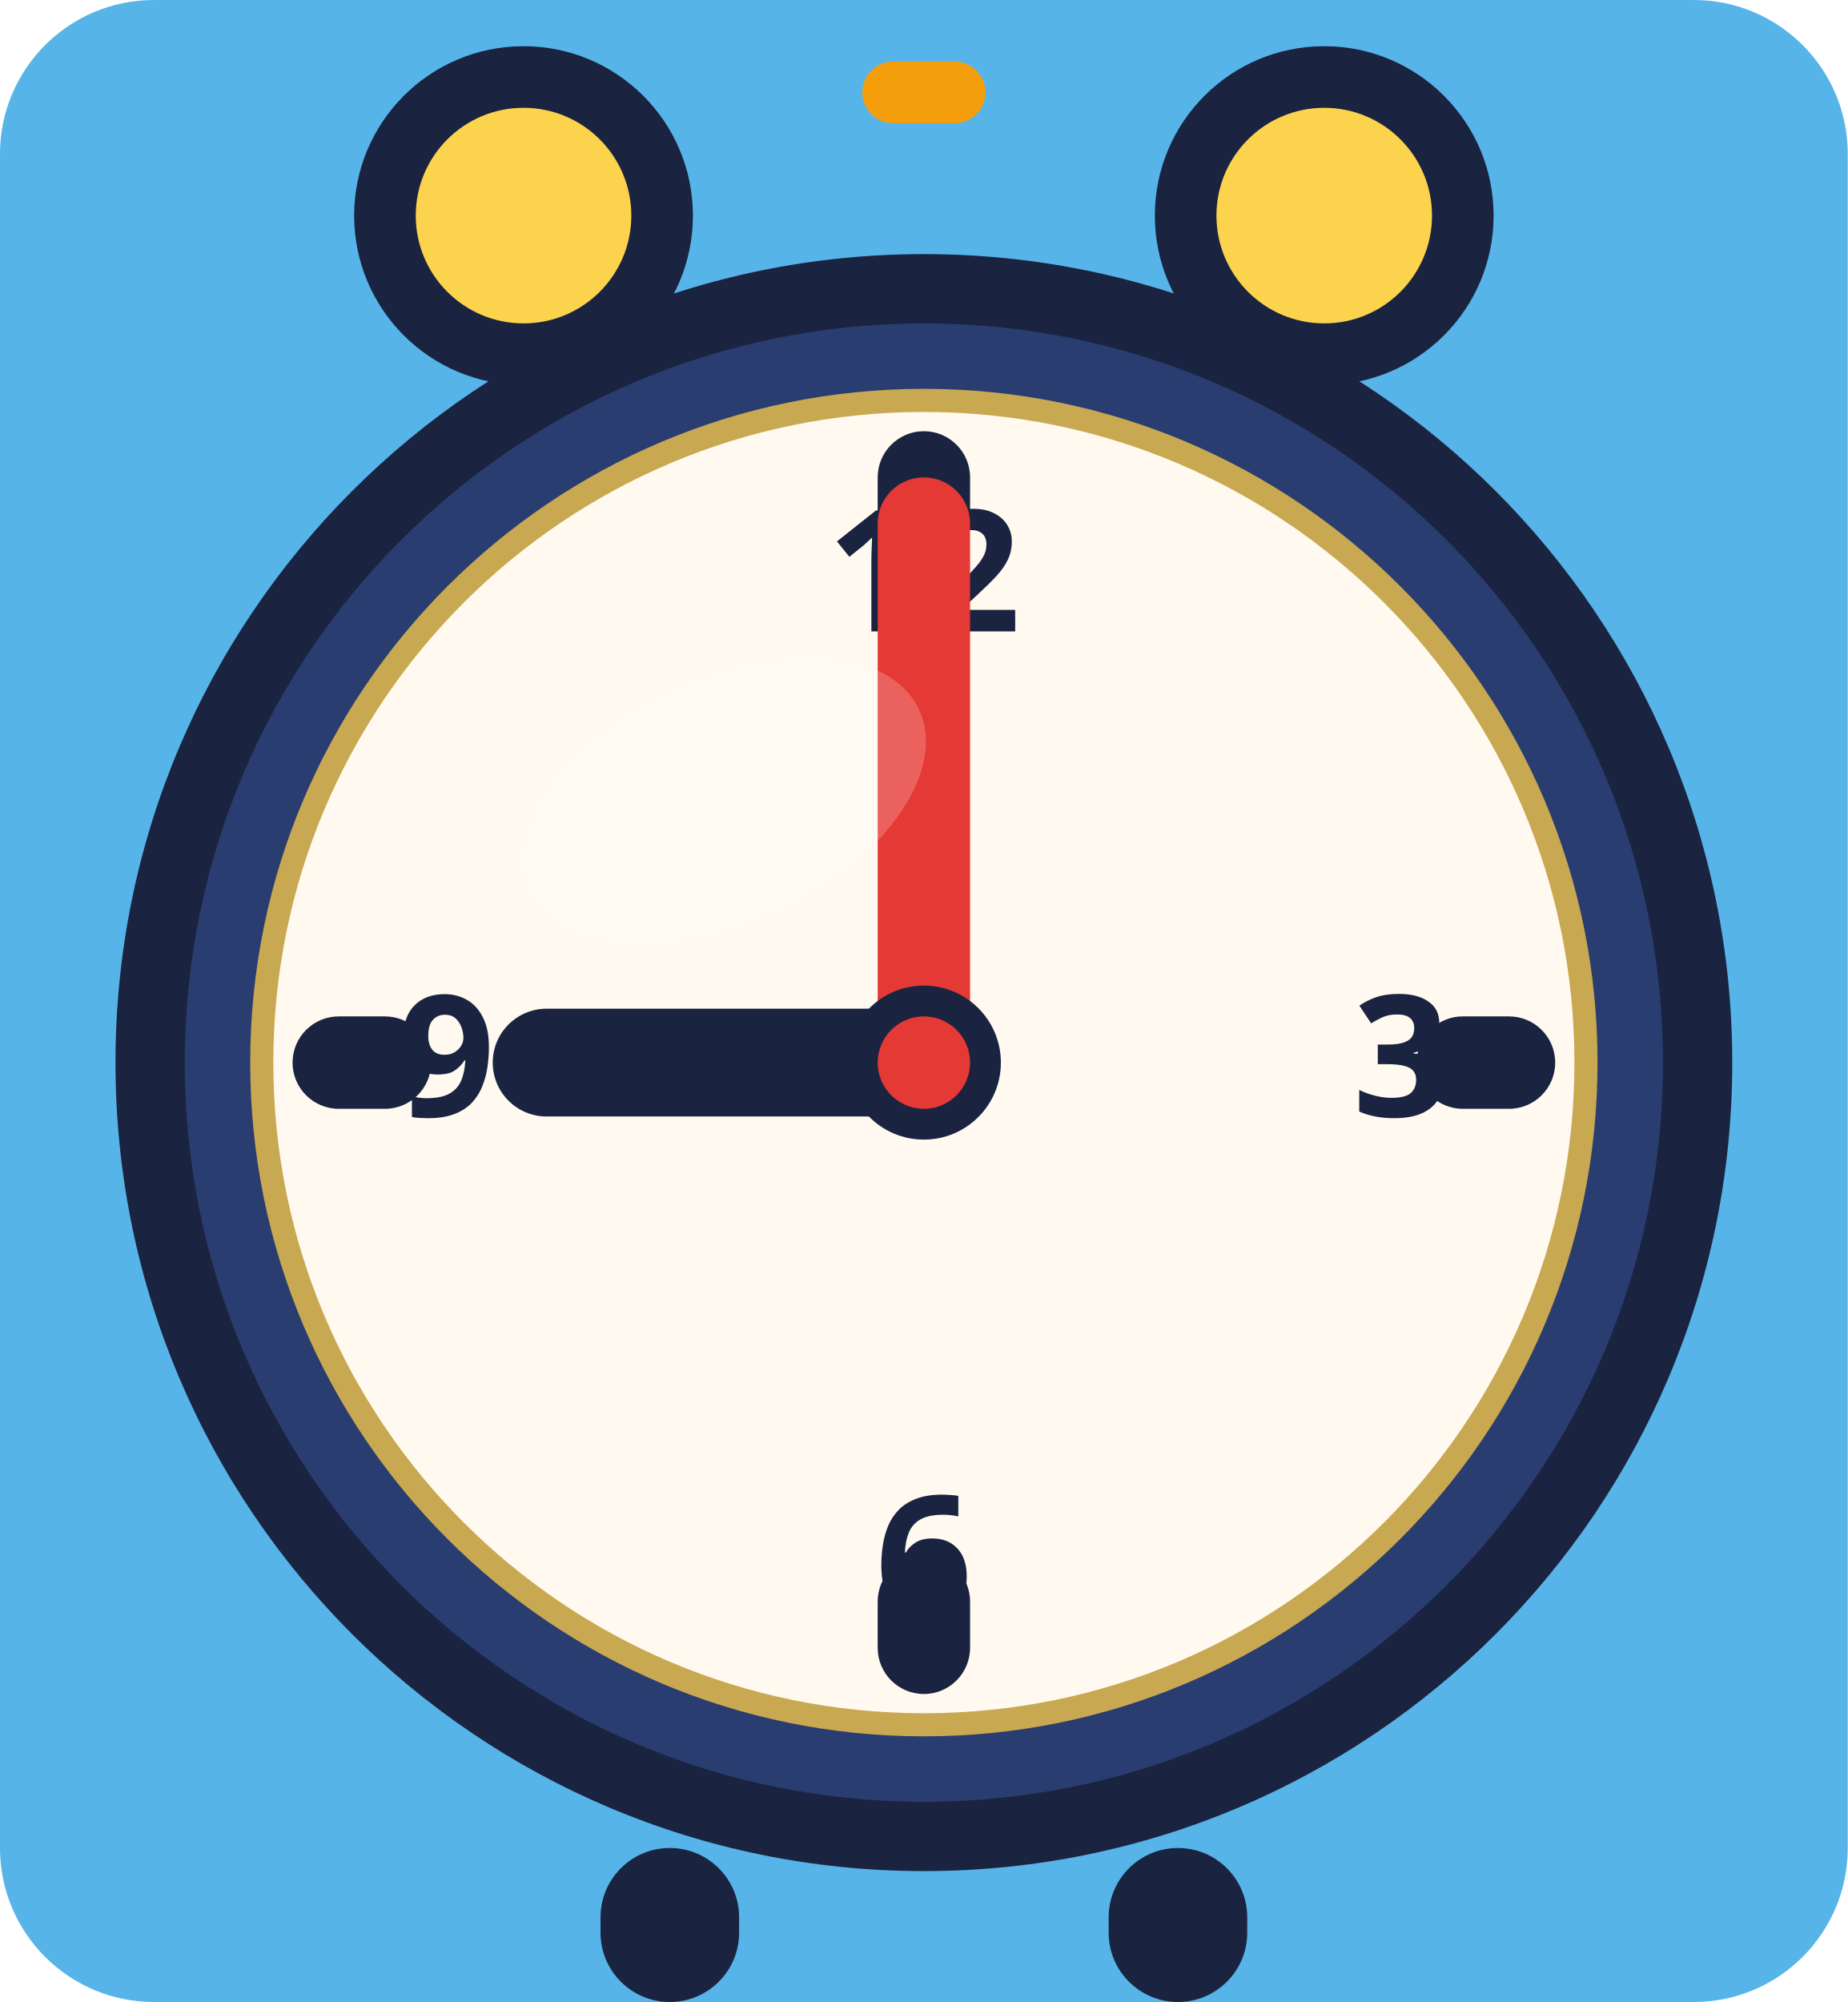
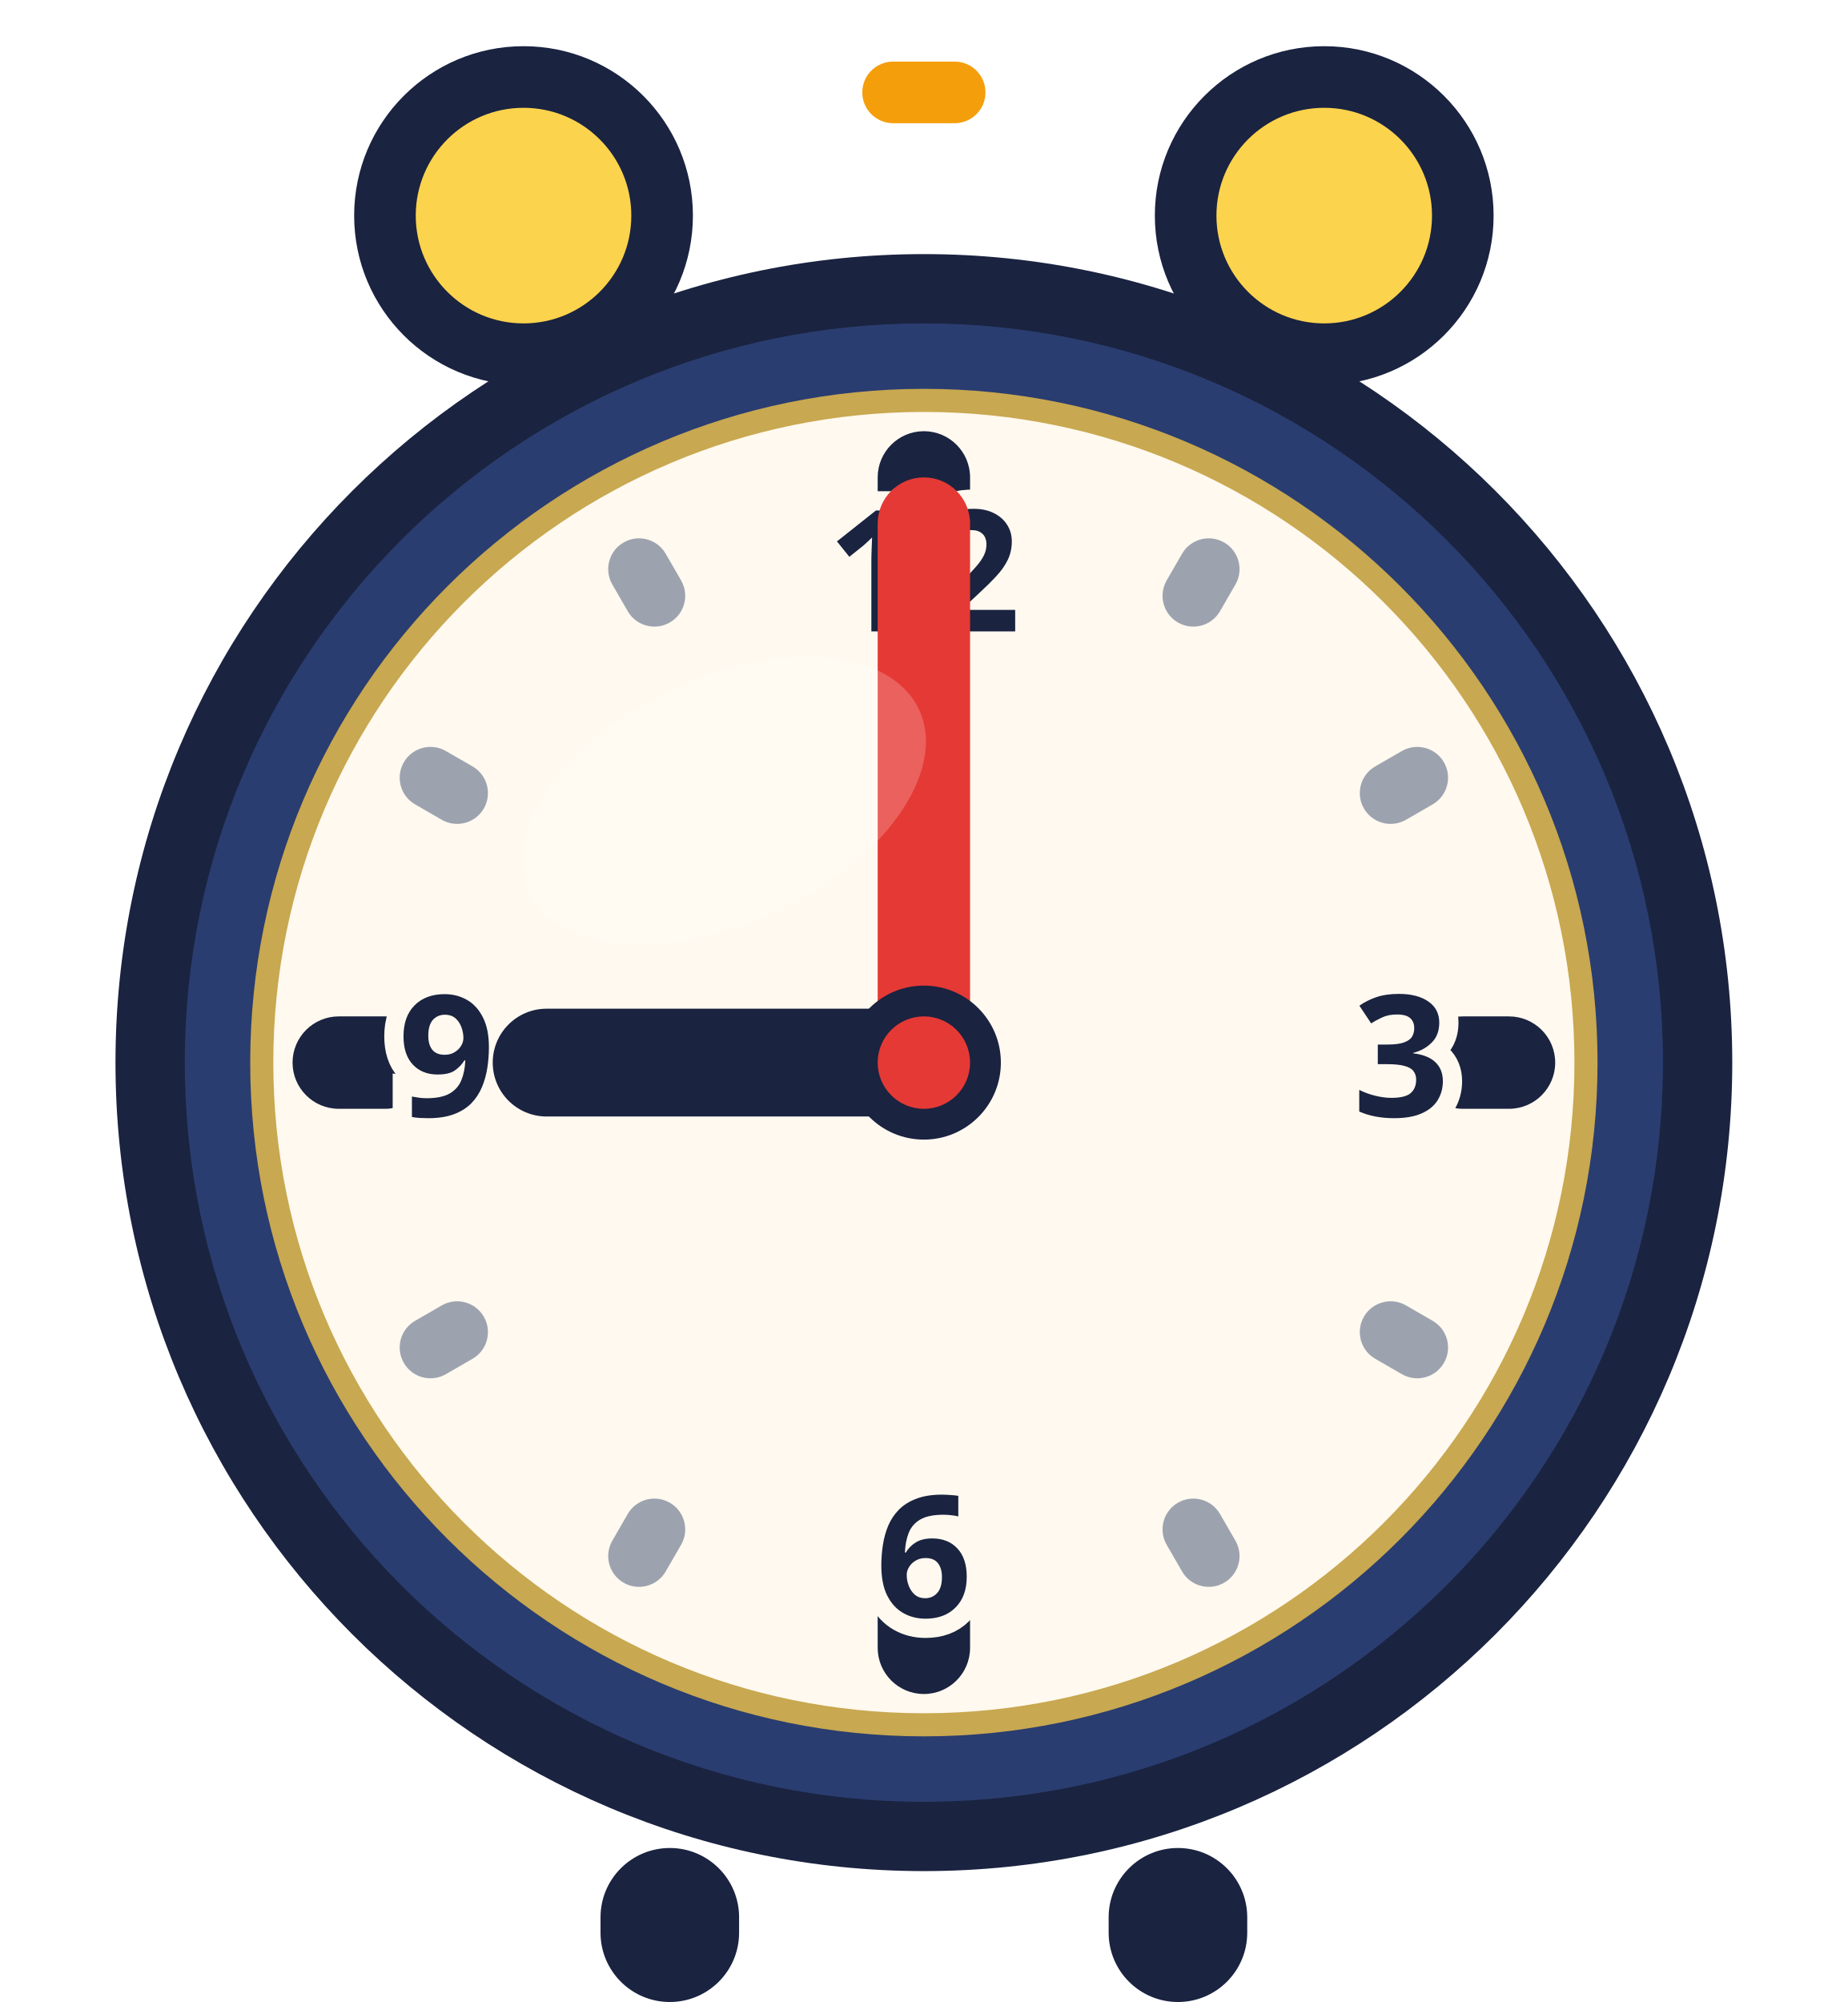
<svg xmlns="http://www.w3.org/2000/svg" width="240" height="260" viewBox="0 0 240 260">
-   <rect width="240" height="260" rx="20" fill="#56B4E9" />
  <circle cx="68" cy="28" r="22" fill="#1A2340" />
  <circle cx="172" cy="28" r="22" fill="#1A2340" />
  <circle cx="68" cy="28" r="14" fill="#FCD34D" />
  <circle cx="172" cy="28" r="14" fill="#FCD34D" />
  <rect x="112" y="8" width="16" height="8" rx="4" fill="#F59E0B" />
  <circle cx="120" cy="138" r="105" fill="#1A2340" />
  <circle cx="120" cy="138" r="96" fill="#2A3D70" />
  <circle cx="120" cy="138" r="86" fill="#FFF9EF" />
  <circle cx="120" cy="138" r="86" fill="none" stroke="#C8A850" stroke-width="3" />
  <rect x="114" y="56" width="12" height="18" rx="6" fill="#1A2340" transform="rotate(0,120,138)" />
+   <rect x="116" y="60" width="8" height="12" rx="4" fill="#9CA3AF" transform="rotate(30,120,138)" />
+   <rect x="116" y="60" width="8" height="12" rx="4" fill="#9CA3AF" transform="rotate(60,120,138)" />
  <rect x="114" y="56" width="12" height="18" rx="6" fill="#1A2340" transform="rotate(90,120,138)" />
+   <rect x="116" y="60" width="8" height="12" rx="4" fill="#9CA3AF" transform="rotate(120,120,138)" />
+   <rect x="116" y="60" width="8" height="12" rx="4" fill="#9CA3AF" transform="rotate(150,120,138)" />
  <rect x="114" y="56" width="12" height="18" rx="6" fill="#1A2340" transform="rotate(180,120,138)" />
+   <rect x="116" y="60" width="8" height="12" rx="4" fill="#9CA3AF" transform="rotate(210,120,138)" />
+   <rect x="116" y="60" width="8" height="12" rx="4" fill="#9CA3AF" transform="rotate(240,120,138)" />
  <rect x="114" y="56" width="12" height="18" rx="6" fill="#1A2340" transform="rotate(270,120,138)" />
-   <text x="120" y="82" text-anchor="middle" font-family="Arial Black,sans-serif" font-size="22" font-weight="900" fill="#1A2340">12</text>
-   <text x="182" y="145" text-anchor="middle" font-family="Arial Black,sans-serif" font-size="22" font-weight="900" fill="#1A2340">3</text>
-   <text x="120" y="210" text-anchor="middle" font-family="Arial Black,sans-serif" font-size="22" font-weight="900" fill="#1A2340">6</text>
-   <text x="58" y="145" text-anchor="middle" font-family="Arial Black,sans-serif" font-size="22" font-weight="900" fill="#1A2340">9</text>
+   <rect x="116" y="60" width="8" height="12" rx="4" fill="#9CA3AF" transform="rotate(300,120,138)" />
+   <rect x="116" y="60" width="8" height="12" rx="4" fill="#9CA3AF" transform="rotate(330,120,138)" />
+   <text x="120" y="82" text-anchor="middle" font-family="Arial Black,sans-serif" font-size="22" font-weight="900" stroke="#FFF9EF" stroke-width="5" paint-order="stroke" fill="#1A2340">12</text>
+   <text x="182" y="145" text-anchor="middle" font-family="Arial Black,sans-serif" font-size="22" font-weight="900" stroke="#FFF9EF" stroke-width="5" paint-order="stroke" fill="#1A2340">3</text>
+   <text x="120" y="210" text-anchor="middle" font-family="Arial Black,sans-serif" font-size="22" font-weight="900" stroke="#FFF9EF" stroke-width="5" paint-order="stroke" fill="#1A2340">6</text>
+   <text x="58" y="145" text-anchor="middle" font-family="Arial Black,sans-serif" font-size="22" font-weight="900" stroke="#FFF9EF" stroke-width="5" paint-order="stroke" fill="#1A2340">9</text>
  <g transform="rotate(270,120,138)">
    <rect x="113" y="82" width="14" height="60" rx="7" fill="#1A2340" />
  </g>
  <g transform="rotate(0,120,138)">
    <rect x="114" y="62" width="12" height="80" rx="6" fill="#E53935" />
  </g>
  <circle cx="120" cy="138" r="10" fill="#1A2340" />
  <circle cx="120" cy="138" r="6" fill="#E53935" />
  <ellipse cx="94" cy="104" rx="28" ry="16" fill="rgba(255,255,255,.2)" transform="rotate(-25,94,104)" />
  <rect x="78" y="240" width="18" height="20" rx="9" fill="#1A2340" />
  <rect x="144" y="240" width="18" height="20" rx="9" fill="#1A2340" />
</svg>
